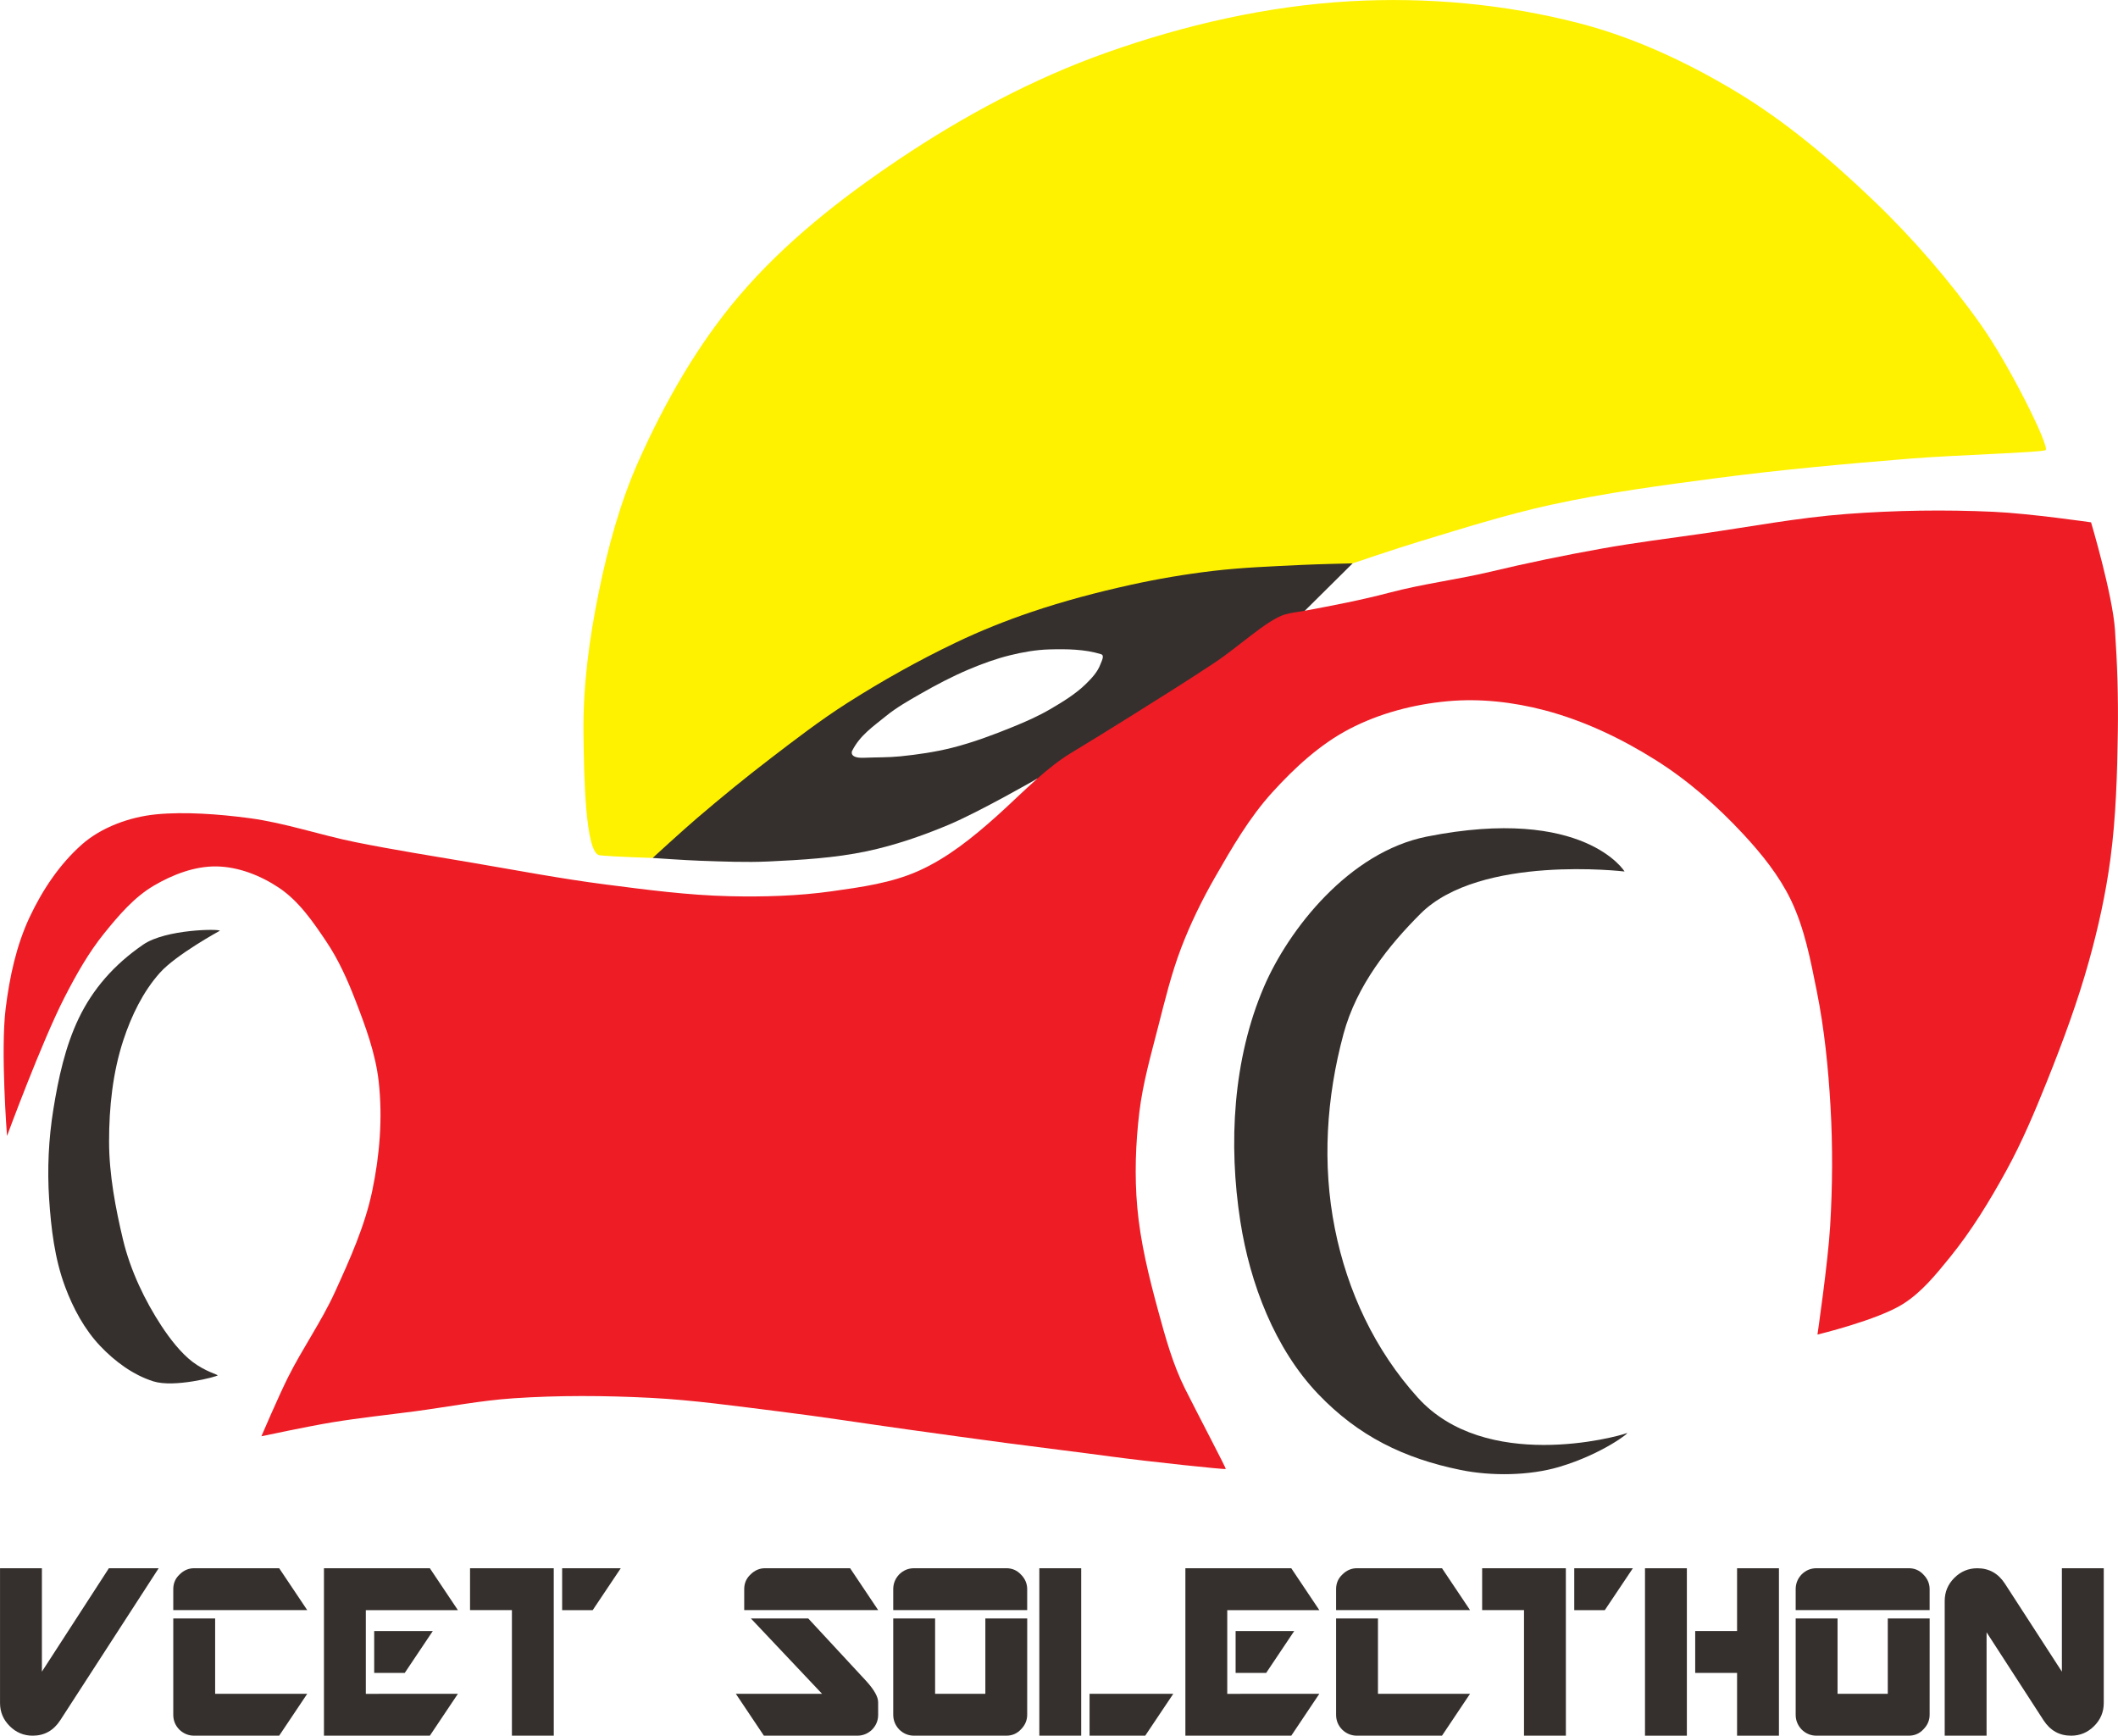
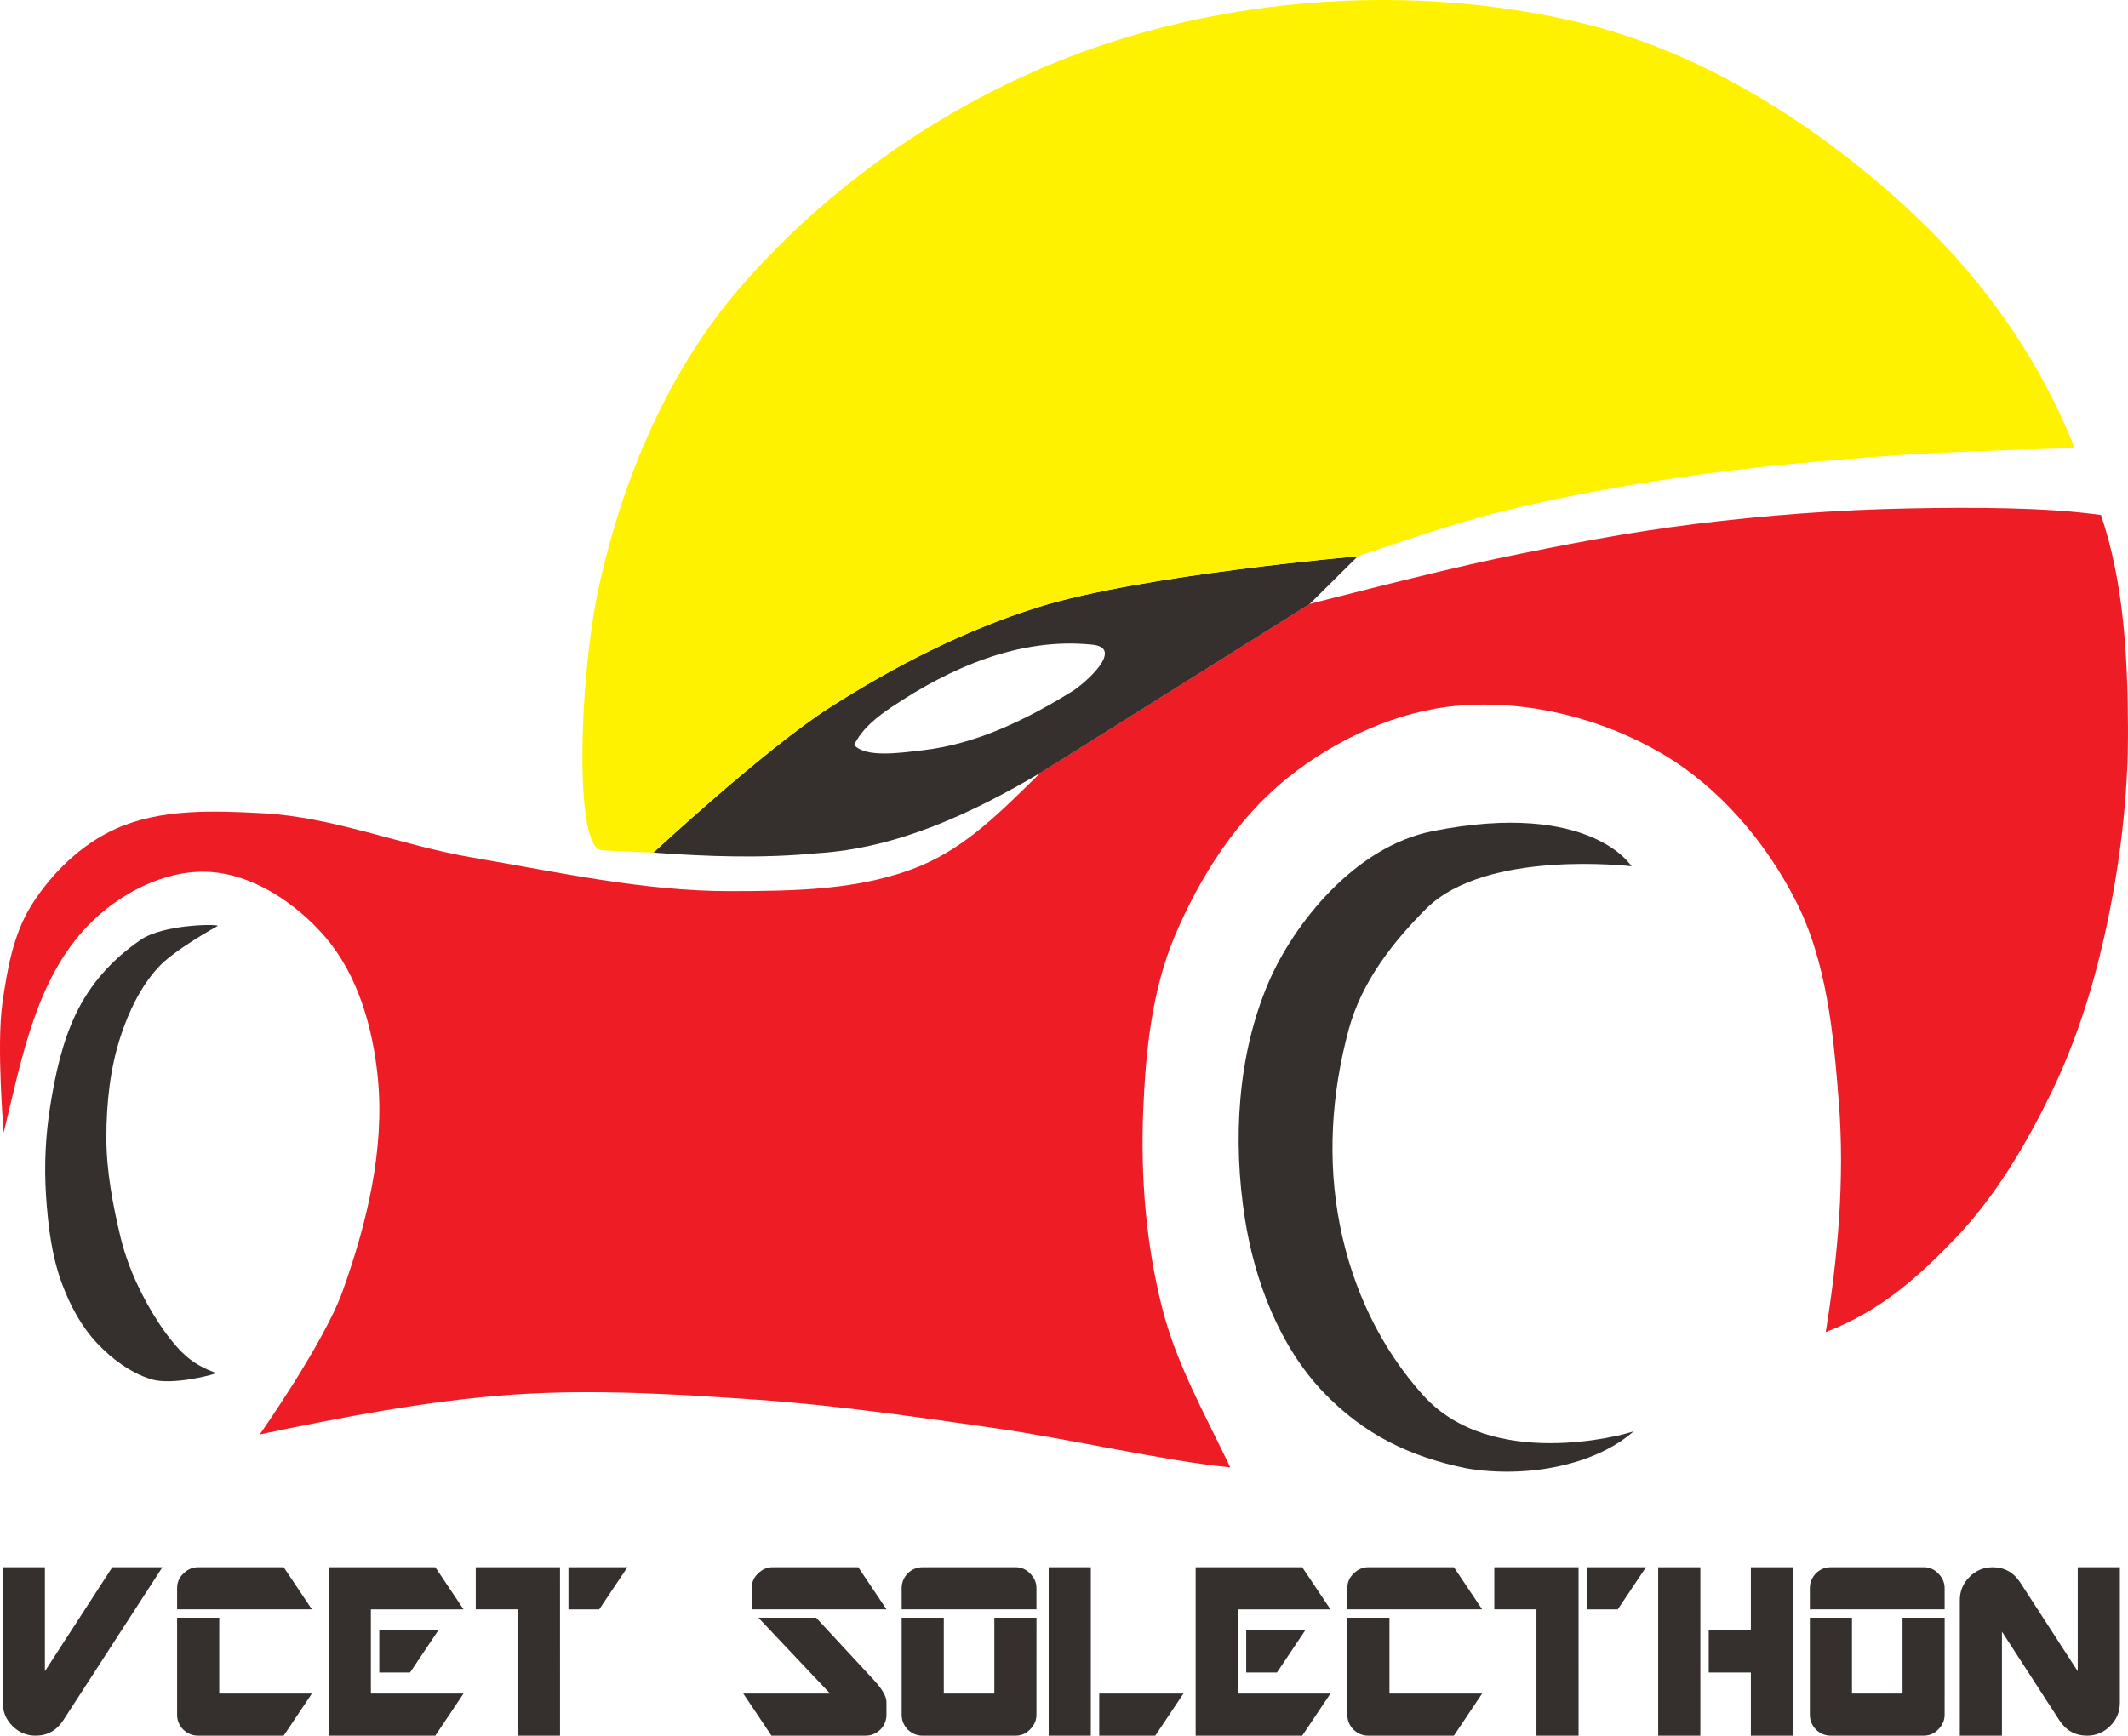
- <svg xmlns="http://www.w3.org/2000/svg" width="79.559mm" height="65.194mm" viewBox="0 0 79.559 65.194" version="1.1" id="svg6879">
+ <svg xmlns="http://www.w3.org/2000/svg" width="79.429mm" height="64.801mm" viewBox="0 0 79.429 64.801" version="1.1" id="svg6879">
  <defs id="defs6873">
    <rect x="52.118" y="206.599" width="81.25" height="10.156" id="rect6907" />
  </defs>
-   <g id="layer1">
-     <path style="display:inline;mix-blend-mode:normal;fill:#fef200;fill-opacity:1;fill-rule:nonzero;stroke:#000000;stroke-width:0;stroke-linecap:butt;stroke-linejoin:miter;stroke-miterlimit:4;stroke-dasharray:none;stroke-opacity:1" d="m 50.808,21.16 c 0,0 1.64,-0.556 2.469,-0.807 1.644,-0.498 3.285,-1.02 4.962,-1.388 2.068,-0.454 4.171,-0.735 6.271,-1.01 2.394,-0.313 4.799,-0.53 7.205,-0.726 1.705,-0.139 4.918,-0.229 5.121,-0.32 0.187,-0.085 -1.324,-3.149 -2.428,-4.711 -1.123,-1.59 -2.539,-3.237 -4.02,-4.654 -1.604,-1.536 -3.32,-2.992 -5.226,-4.132 -1.828,-1.094 -3.8,-2.012 -5.862,-2.544 -2.782,-0.718 -5.712,-0.983 -8.58,-0.821 -3.12,0.176 -6.229,0.89 -9.173,1.936 -2.746,0.976 -5.356,2.375 -7.776,3.999 -2.185,1.466 -4.296,3.124 -6.003,5.127 -1.561,1.831 -2.775,3.967 -3.761,6.162 -0.707,1.575 -1.165,3.262 -1.512,4.953 -0.359,1.751 -0.6,3.543 -0.578,5.33 0.019,1.537 0.062,4.515 0.61,4.572 0.548,0.057 1.987,0.1 1.987,0.1 9.444,-6.087 7.113,-8.321 26.294,-11.065 z" id="path2989-8" />
-     <path style="display:inline;fill:#35302d;fill-opacity:1;stroke:#000000;stroke-width:0;stroke-linecap:butt;stroke-linejoin:miter;stroke-miterlimit:4;stroke-dasharray:none;stroke-opacity:1" d="m 61.024,32.737 c 0.024,0.024 -1.499,-2.491 -7.425,-1.314 -2.935,0.583 -5.203,3.505 -6.121,5.644 -1.165,2.713 -1.342,5.894 -0.886,8.816 0.364,2.333 1.295,4.778 2.927,6.484 1.507,1.575 3.217,2.413 5.352,2.848 1.153,0.235 2.581,0.215 3.694,-0.115 1.638,-0.485 2.703,-1.333 2.542,-1.27 -0.395,0.153 -5.312,1.477 -7.852,-1.336 -1.608,-1.781 -2.644,-3.987 -3.113,-6.346 -0.483,-2.427 -0.318,-4.933 0.324,-7.31 0.495,-1.831 1.704,-3.33 2.892,-4.517 2.241,-2.239 7.666,-1.586 7.666,-1.586 z" id="path2970-7" />
-     <path style="display:inline;fill:#35302d;fill-opacity:1;stroke:#000000;stroke-width:0;stroke-linecap:butt;stroke-linejoin:miter;stroke-miterlimit:4;stroke-dasharray:none;stroke-opacity:1" d="m 8.259,34.96 c -0.025,-0.075 -2.03,-0.061 -2.879,0.52 -1.102,0.755 -1.897,1.676 -2.423,2.771 -0.507,1.056 -0.765,2.252 -0.953,3.42 -0.178,1.106 -0.233,2.239 -0.159,3.356 0.074,1.119 0.209,2.259 0.602,3.309 0.301,0.806 0.724,1.596 1.316,2.22 0.55,0.58 1.234,1.088 1.997,1.329 0.784,0.248 2.382,-0.174 2.415,-0.224 0.017,-0.026 -0.46,-0.145 -0.935,-0.502 -0.44,-0.331 -0.866,-0.884 -1.176,-1.357 -0.612,-0.933 -1.164,-2.067 -1.445,-3.246 -0.276,-1.157 -0.522,-2.442 -0.522,-3.681 -1.76e-4,-1.284 0.137,-2.594 0.539,-3.813 0.3,-0.909 0.733,-1.809 1.37,-2.523 0.611,-0.685 2.254,-1.58 2.254,-1.58 z" id="path2973-2" />
-     <path id="path2985-0" style="display:inline;fill:#35302d;fill-opacity:1;fill-rule:nonzero;stroke:#000000;stroke-width:0;stroke-linecap:butt;stroke-linejoin:miter;stroke-miterlimit:4;stroke-dasharray:none;stroke-opacity:1" d="m 32.007,28.204 c 0,0 -0.132,0.283 0.444,0.259 0.491,-0.021 0.914,-0.008 1.368,-0.054 0.653,-0.067 1.306,-0.161 1.942,-0.321 0.784,-0.198 1.546,-0.483 2.294,-0.788 0.476,-0.194 0.95,-0.402 1.394,-0.662 0.475,-0.278 0.955,-0.569 1.348,-0.955 0.217,-0.213 0.436,-0.449 0.54,-0.735 0.043,-0.117 0.164,-0.33 0.025,-0.374 -0.611,-0.192 -1.299,-0.199 -1.952,-0.181 -0.493,0.014 -0.983,0.101 -1.462,0.218 -0.533,0.13 -1.051,0.32 -1.557,0.533 -0.625,0.264 -1.227,0.581 -1.815,0.918 -0.447,0.256 -0.901,0.512 -1.301,0.838 -0.47,0.384 -0.974,0.719 -1.267,1.306 z m 6.964,1.038 c 0,0 -2.188,1.258 -3.349,1.743 -0.989,0.414 -2.012,0.767 -3.061,0.989 -1.209,0.255 -2.453,0.326 -3.687,0.384 -0.857,0.04 -1.716,0.002 -2.573,-0.027 -0.596,-0.021 -1.786,-0.105 -1.786,-0.105 0,0 1.115,-1.025 1.691,-1.516 0.888,-0.758 1.792,-1.498 2.719,-2.208 0.953,-0.73 1.907,-1.464 2.92,-2.108 1.307,-0.831 2.663,-1.59 4.06,-2.258 0.921,-0.441 1.873,-0.822 2.84,-1.149 1.212,-0.41 2.452,-0.738 3.702,-1.014 1.03,-0.228 2.073,-0.405 3.12,-0.529 1.092,-0.129 2.192,-0.169 3.29,-0.223 0.65,-0.032 1.952,-0.06 1.952,-0.06 l -1.799,1.783 c -0.255,6.118 -4.865,6.575 -10.039,6.299 z" />
-     <path style="display:inline;mix-blend-mode:normal;fill:#ee1c25;fill-opacity:1;fill-rule:nonzero;stroke:#000000;stroke-width:0;stroke-linecap:butt;stroke-linejoin:miter;stroke-miterlimit:4;stroke-dasharray:none;stroke-opacity:1" d="m 0.264,42.674 c 0,0 -0.248,-3.209 -0.051,-4.796 0.146,-1.176 0.399,-2.365 0.904,-3.437 0.477,-1.011 1.122,-1.982 1.96,-2.722 0.731,-0.646 1.795,-1.035 2.798,-1.132 1.053,-0.102 2.335,-0.01 3.489,0.143 1.355,0.18 2.659,0.636 3.999,0.905 1.459,0.293 2.929,0.525 4.396,0.774 1.651,0.28 3.297,0.595 4.958,0.809 1.559,0.201 3.123,0.409 4.695,0.445 1.28,0.029 2.569,-0.008 3.837,-0.186 1.105,-0.156 2.241,-0.31 3.26,-0.767 1.09,-0.489 2.043,-1.262 2.933,-2.058 0.475,-0.424 0.992,-0.938 1.527,-1.41 0.406,-0.358 0.823,-0.692 1.241,-0.946 0.816,-0.495 1.517,-0.927 2.27,-1.399 1.055,-0.661 2.111,-1.32 3.148,-2.008 0.884,-0.586 1.966,-1.602 2.622,-1.804 0.246,-0.075 0.505,-0.096 0.757,-0.143 1.059,-0.199 2.116,-0.399 3.178,-0.679 1.29,-0.34 2.535,-0.488 3.773,-0.782 1.403,-0.334 2.816,-0.627 4.236,-0.88 1.23,-0.219 2.47,-0.375 3.706,-0.551 1.818,-0.259 3.628,-0.606 5.459,-0.744 1.836,-0.138 3.684,-0.167 5.523,-0.082 1.384,0.064 3.665,0.396 3.665,0.396 0,0 0.808,2.708 0.899,4.046 0.086,1.267 0.126,2.538 0.107,3.808 -0.024,1.601 -0.068,3.208 -0.28,4.795 -0.173,1.294 -0.455,2.576 -0.806,3.834 -0.425,1.528 -0.978,3.021 -1.568,4.493 -0.459,1.145 -0.938,2.287 -1.532,3.369 -0.625,1.139 -1.307,2.259 -2.127,3.268 -0.521,0.641 -1.059,1.307 -1.758,1.747 -0.962,0.607 -3.212,1.148 -3.212,1.148 0,0 0.394,-2.704 0.476,-4.067 0.09,-1.497 0.1,-3.001 0.014,-4.498 -0.084,-1.452 -0.229,-2.908 -0.516,-4.334 -0.235,-1.17 -0.46,-2.369 -0.981,-3.443 -0.442,-0.908 -1.091,-1.713 -1.778,-2.453 -0.979,-1.055 -2.08,-2.022 -3.299,-2.788 -1.287,-0.809 -2.691,-1.478 -4.161,-1.865 -1.178,-0.31 -2.424,-0.452 -3.637,-0.342 -1.279,0.116 -2.569,0.452 -3.707,1.047 -1.103,0.577 -2.047,1.451 -2.885,2.372 -0.866,0.952 -1.52,2.084 -2.16,3.201 -0.485,0.847 -0.916,1.73 -1.265,2.642 -0.369,0.965 -0.613,1.973 -0.869,2.974 -0.271,1.06 -0.575,2.119 -0.705,3.206 -0.141,1.182 -0.183,2.386 -0.077,3.572 0.117,1.312 0.436,2.601 0.782,3.872 0.273,1.003 0.55,2.018 1.016,2.947 0.526,1.047 1.542,2.978 1.527,3.006 -0.015,0.028 -2.858,-0.272 -4.313,-0.468 -1.31,-0.177 -2.623,-0.334 -3.934,-0.508 -1.235,-0.164 -2.469,-0.337 -3.703,-0.508 -1.609,-0.223 -3.214,-0.478 -4.827,-0.677 -1.606,-0.198 -3.211,-0.428 -4.827,-0.511 -1.718,-0.088 -3.444,-0.099 -5.159,0.017 -1.232,0.083 -2.449,0.322 -3.673,0.485 -1.048,0.139 -2.1,0.248 -3.143,0.42 -0.887,0.146 -2.647,0.521 -2.647,0.521 0,0 0.637,-1.489 0.999,-2.213 0.545,-1.09 1.257,-2.094 1.763,-3.203 0.56,-1.228 1.124,-2.478 1.401,-3.799 0.281,-1.34 0.395,-2.739 0.244,-4.1 -0.117,-1.061 -0.497,-2.083 -0.883,-3.079 -0.294,-0.758 -0.631,-1.511 -1.085,-2.186 -0.5,-0.746 -1.033,-1.524 -1.78,-2.023 -0.687,-0.459 -1.52,-0.788 -2.346,-0.801 -0.819,-0.013 -1.644,0.306 -2.35,0.72 -0.74,0.434 -1.318,1.114 -1.858,1.78 -0.595,0.734 -1.064,1.569 -1.496,2.41 -0.86,1.675 -2.166,5.219 -2.166,5.219 z" id="path6834" />
-     <g aria-label="VCET SOLECTHON" transform="matrix(1.151364,0,0,1.151364,-60.24168,-181.0603)" id="text6905" style="font-style:normal;font-variant:normal;font-weight:normal;font-stretch:normal;font-size:8.467px;line-height:1.25;font-family:Gravicon;-inkscape-font-specification:'Gravicon, Normal';font-variant-ligatures:normal;font-variant-caps:normal;font-variant-numeric:normal;font-variant-east-asian:normal;white-space:pre;shape-inside:url(#rect6907);fill:#35302d;fill-opacity:1;stroke:#000000;stroke-width:0;stroke-miterlimit:4;stroke-dasharray:none;stroke-opacity:1">
-       <path d="m 57.498,208.419 -3.209,4.957 q -0.328,0.505 -0.901,0.505 -0.437,0 -0.751,-0.314 -0.314,-0.314 -0.314,-0.751 v -4.397 h 1.366 v 3.373 l 2.185,-3.373 z" style="font-style:normal;font-variant:normal;font-weight:normal;font-stretch:normal;font-size:8.467px;font-family:Gravicon;-inkscape-font-specification:'Gravicon, Normal';font-variant-ligatures:normal;font-variant-caps:normal;font-variant-numeric:normal;font-variant-east-asian:normal;fill:#35302d;fill-opacity:1;stroke:#000000;stroke-width:0;stroke-miterlimit:4;stroke-dasharray:none;stroke-opacity:1" id="path7472" />
-       <path d="m 62.345,209.784 h -4.37 v -0.683 q 0,-0.287 0.205,-0.478 0.205,-0.205 0.478,-0.205 h 2.772 z m 0,2.731 -0.915,1.366 h -2.772 q -0.273,0 -0.478,-0.191 -0.205,-0.205 -0.205,-0.492 v -3.141 h 1.366 v 2.458 z" style="font-style:normal;font-variant:normal;font-weight:normal;font-stretch:normal;font-size:8.467px;font-family:Gravicon;-inkscape-font-specification:'Gravicon, Normal';font-variant-ligatures:normal;font-variant-caps:normal;font-variant-numeric:normal;font-variant-east-asian:normal;fill:#35302d;fill-opacity:1;stroke:#000000;stroke-width:0;stroke-miterlimit:4;stroke-dasharray:none;stroke-opacity:1" id="path7474" />
-       <path d="m 66.442,210.467 -0.915,1.366 h -0.997 v -1.366 z m 0.819,2.048 -0.915,1.366 h -3.455 v -5.462 h 3.455 l 0.915,1.366 H 64.257 v 2.731 z" style="font-style:normal;font-variant:normal;font-weight:normal;font-stretch:normal;font-size:8.467px;font-family:Gravicon;-inkscape-font-specification:'Gravicon, Normal';font-variant-ligatures:normal;font-variant-caps:normal;font-variant-numeric:normal;font-variant-east-asian:normal;fill:#35302d;fill-opacity:1;stroke:#000000;stroke-width:0;stroke-miterlimit:4;stroke-dasharray:none;stroke-opacity:1" id="path7476" />
-       <path d="m 72.574,208.419 -0.915,1.366 h -0.997 v -1.366 z m -2.185,5.462 h -1.366 v -4.097 h -1.366 v -1.366 h 2.731 z" style="font-style:normal;font-variant:normal;font-weight:normal;font-stretch:normal;font-size:8.467px;font-family:Gravicon;-inkscape-font-specification:'Gravicon, Normal';font-variant-ligatures:normal;font-variant-caps:normal;font-variant-numeric:normal;font-variant-east-asian:normal;fill:#35302d;fill-opacity:1;stroke:#000000;stroke-width:0;stroke-miterlimit:4;stroke-dasharray:none;stroke-opacity:1" id="path7478" />
-       <path d="m 80.972,209.784 h -4.37 v -0.683 q 0,-0.287 0.205,-0.478 0.205,-0.205 0.478,-0.205 h 2.772 z m 0,3.414 q 0,0.287 -0.205,0.492 -0.205,0.191 -0.478,0.191 h -3.045 l -0.915,-1.366 h 2.813 l -2.322,-2.458 h 1.871 l 1.898,2.048 q 0.382,0.423 0.382,0.683 z" style="font-style:normal;font-variant:normal;font-weight:normal;font-stretch:normal;font-size:8.467px;font-family:Gravicon;-inkscape-font-specification:'Gravicon, Normal';font-variant-ligatures:normal;font-variant-caps:normal;font-variant-numeric:normal;font-variant-east-asian:normal;fill:#35302d;fill-opacity:1;stroke:#000000;stroke-width:0;stroke-miterlimit:4;stroke-dasharray:none;stroke-opacity:1" id="path7480" />
-       <path d="m 85.834,209.784 h -4.37 v -0.683 q 0,-0.273 0.191,-0.478 0.205,-0.205 0.492,-0.205 h 3.004 q 0.287,0 0.478,0.205 0.205,0.205 0.205,0.478 z m 0,3.414 q 0,0.273 -0.205,0.478 -0.191,0.205 -0.478,0.205 H 82.147 q -0.287,0 -0.492,-0.205 -0.191,-0.205 -0.191,-0.478 v -3.141 h 1.366 v 2.458 h 1.639 v -2.458 h 1.366 z" style="font-style:normal;font-variant:normal;font-weight:normal;font-stretch:normal;font-size:8.467px;font-family:Gravicon;-inkscape-font-specification:'Gravicon, Normal';font-variant-ligatures:normal;font-variant-caps:normal;font-variant-numeric:normal;font-variant-east-asian:normal;fill:#35302d;fill-opacity:1;stroke:#000000;stroke-width:0;stroke-miterlimit:4;stroke-dasharray:none;stroke-opacity:1" id="path7482" />
-       <path d="m 90.6,212.515 -0.915,1.366 h -1.816 v -1.366 z m -3.004,1.366 h -1.366 v -5.462 h 1.366 z" style="font-style:normal;font-variant:normal;font-weight:normal;font-stretch:normal;font-size:8.467px;font-family:Gravicon;-inkscape-font-specification:'Gravicon, Normal';font-variant-ligatures:normal;font-variant-caps:normal;font-variant-numeric:normal;font-variant-east-asian:normal;fill:#35302d;fill-opacity:1;stroke:#000000;stroke-width:0;stroke-miterlimit:4;stroke-dasharray:none;stroke-opacity:1" id="path7484" />
-       <path d="m 94.546,210.467 -0.915,1.366 h -0.997 v -1.366 z m 0.819,2.048 -0.915,1.366 h -3.455 v -5.462 h 3.455 l 0.915,1.366 h -3.004 v 2.731 z" style="font-style:normal;font-variant:normal;font-weight:normal;font-stretch:normal;font-size:8.467px;font-family:Gravicon;-inkscape-font-specification:'Gravicon, Normal';font-variant-ligatures:normal;font-variant-caps:normal;font-variant-numeric:normal;font-variant-east-asian:normal;fill:#35302d;fill-opacity:1;stroke:#000000;stroke-width:0;stroke-miterlimit:4;stroke-dasharray:none;stroke-opacity:1" id="path7486" />
-       <path d="m 100.282,209.784 h -4.37 v -0.683 q 0,-0.287 0.205,-0.478 0.205,-0.205 0.478,-0.205 h 2.772 z m 0,2.731 -0.915,1.366 h -2.772 q -0.273,0 -0.478,-0.191 -0.205,-0.205 -0.205,-0.492 v -3.141 h 1.366 v 2.458 z" style="font-style:normal;font-variant:normal;font-weight:normal;font-stretch:normal;font-size:8.467px;font-family:Gravicon;-inkscape-font-specification:'Gravicon, Normal';font-variant-ligatures:normal;font-variant-caps:normal;font-variant-numeric:normal;font-variant-east-asian:normal;fill:#35302d;fill-opacity:1;stroke:#000000;stroke-width:0;stroke-miterlimit:4;stroke-dasharray:none;stroke-opacity:1" id="path7488" />
-       <path d="m 105.594,208.419 -0.915,1.366 h -0.997 v -1.366 z m -2.185,5.462 h -1.366 v -4.097 h -1.366 v -1.366 h 2.731 z" style="font-style:normal;font-variant:normal;font-weight:normal;font-stretch:normal;font-size:8.467px;font-family:Gravicon;-inkscape-font-specification:'Gravicon, Normal';font-variant-ligatures:normal;font-variant-caps:normal;font-variant-numeric:normal;font-variant-east-asian:normal;fill:#35302d;fill-opacity:1;stroke:#000000;stroke-width:0;stroke-miterlimit:4;stroke-dasharray:none;stroke-opacity:1" id="path7490" />
-       <path d="m 110.36,213.881 h -1.366 v -2.048 h -1.366 v -1.366 h 1.366 v -2.048 h 1.366 z m -3.004,0 h -1.366 v -5.462 h 1.366 z" style="font-style:normal;font-variant:normal;font-weight:normal;font-stretch:normal;font-size:8.467px;font-family:Gravicon;-inkscape-font-specification:'Gravicon, Normal';font-variant-ligatures:normal;font-variant-caps:normal;font-variant-numeric:normal;font-variant-east-asian:normal;fill:#35302d;fill-opacity:1;stroke:#000000;stroke-width:0;stroke-miterlimit:4;stroke-dasharray:none;stroke-opacity:1" id="path7492" />
-       <path d="m 115.276,209.784 h -4.37 v -0.683 q 0,-0.273 0.191,-0.478 0.205,-0.205 0.492,-0.205 h 3.004 q 0.287,0 0.478,0.205 0.205,0.205 0.205,0.478 z m 0,3.414 q 0,0.273 -0.205,0.478 -0.191,0.205 -0.478,0.205 h -3.004 q -0.287,0 -0.492,-0.205 -0.191,-0.205 -0.191,-0.478 v -3.141 h 1.366 v 2.458 h 1.639 v -2.458 h 1.366 z" style="font-style:normal;font-variant:normal;font-weight:normal;font-stretch:normal;font-size:8.467px;font-family:Gravicon;-inkscape-font-specification:'Gravicon, Normal';font-variant-ligatures:normal;font-variant-caps:normal;font-variant-numeric:normal;font-variant-east-asian:normal;fill:#35302d;fill-opacity:1;stroke:#000000;stroke-width:0;stroke-miterlimit:4;stroke-dasharray:none;stroke-opacity:1" id="path7494" />
-       <path d="m 120.957,212.816 q 0,0.437 -0.314,0.751 -0.314,0.314 -0.751,0.314 -0.574,0 -0.901,-0.505 l -1.857,-2.868 v 3.373 h -1.366 v -4.397 q 0,-0.437 0.314,-0.751 0.314,-0.314 0.751,-0.314 0.574,0 0.901,0.505 l 1.857,2.868 v -3.373 h 1.366 z" style="font-style:normal;font-variant:normal;font-weight:normal;font-stretch:normal;font-size:8.467px;font-family:Gravicon;-inkscape-font-specification:'Gravicon, Normal';font-variant-ligatures:normal;font-variant-caps:normal;font-variant-numeric:normal;font-variant-east-asian:normal;fill:#35302d;fill-opacity:1;stroke:#000000;stroke-width:0;stroke-miterlimit:4;stroke-dasharray:none;stroke-opacity:1" id="path7496" />
+   <g id="layer1" style="display:inline" transform="translate(-0.1269327,-0.3927109)">
+     <path style="display:inline;opacity:1;fill:#35302d;fill-opacity:1;stroke:none;stroke-width:0.1;stroke-linecap:butt;stroke-linejoin:miter;stroke-miterlimit:4;stroke-dasharray:none;stroke-opacity:0.699" d="m 61.024,32.737 c 0.024,0.024 -1.499,-2.491 -7.425,-1.314 -2.935,0.583 -5.203,3.505 -6.121,5.644 -1.165,2.713 -1.342,5.894 -0.886,8.816 0.364,2.333 1.295,4.778 2.927,6.484 1.507,1.575 3.217,2.413 5.352,2.848 2.197,0.37 4.757,-0.089 6.236,-1.385 -0.395,0.153 -5.312,1.477 -7.852,-1.336 -1.608,-1.781 -2.644,-3.987 -3.113,-6.346 -0.483,-2.427 -0.318,-4.933 0.324,-7.31 0.495,-1.831 1.704,-3.33 2.892,-4.517 2.241,-2.239 7.666,-1.586 7.666,-1.586 z" id="path2970-7" />
+     <path style="display:inline;opacity:1;fill:#35302d;fill-opacity:1;stroke:none;stroke-width:0.1;stroke-linecap:butt;stroke-linejoin:miter;stroke-miterlimit:4;stroke-dasharray:none;stroke-opacity:0.699" d="m 8.259,34.96 c -0.025,-0.075 -2.03,-0.061 -2.879,0.52 -1.102,0.755 -1.897,1.676 -2.423,2.771 -0.507,1.056 -0.765,2.252 -0.953,3.42 -0.178,1.106 -0.233,2.239 -0.159,3.356 0.074,1.119 0.209,2.259 0.602,3.309 0.301,0.806 0.724,1.596 1.316,2.22 0.55,0.58 1.234,1.088 1.997,1.329 0.784,0.248 2.382,-0.174 2.415,-0.224 0.017,-0.026 -0.46,-0.145 -0.935,-0.502 -0.44,-0.331 -0.866,-0.884 -1.176,-1.357 -0.612,-0.933 -1.164,-2.067 -1.445,-3.246 -0.276,-1.157 -0.522,-2.442 -0.522,-3.681 -1.76e-4,-1.284 0.137,-2.594 0.539,-3.813 0.3,-0.909 0.733,-1.809 1.37,-2.523 0.611,-0.685 2.254,-1.58 2.254,-1.58 z" id="path2973-2" />
+     <path style="display:inline;opacity:1;mix-blend-mode:normal;fill:#ee1c25;fill-opacity:1;fill-rule:nonzero;stroke:none;stroke-width:0.1;stroke-linecap:butt;stroke-linejoin:miter;stroke-miterlimit:4;stroke-dasharray:none;stroke-opacity:0.699" d="m 0.264,42.674 c 0,0 -0.271,-3.212 -0.051,-4.796 0.177,-1.272 0.407,-2.607 1.091,-3.694 0.756,-1.202 1.865,-2.277 3.162,-2.857 1.664,-0.743 3.616,-0.668 5.435,-0.574 2.673,0.137 5.219,1.208 7.857,1.656 3.199,0.544 6.409,1.261 9.653,1.254 2.387,-0.005 4.896,-0.03 7.097,-0.954 1.737,-0.729 3.027,-2.07 4.461,-3.468 l 10.039,-6.299 c 0,0 4.648,-1.205 6.997,-1.695 2.445,-0.509 4.902,-0.984 7.381,-1.29 2.65,-0.327 5.319,-0.53 7.988,-0.581 2.392,-0.046 5.129,-0.044 7.175,0.245 0.855,2.555 0.984,5.215 1.006,7.854 0.022,2.625 -0.301,5.264 -0.871,7.827 -0.452,2.031 -1.091,4.042 -2.004,5.911 -0.948,1.939 -2.071,3.847 -3.563,5.407 -1.378,1.44 -2.776,2.709 -4.843,3.508 0.455,-2.827 0.711,-5.713 0.49,-8.564 -0.2,-2.576 -0.448,-5.28 -1.629,-7.578 -1.12,-2.179 -2.835,-4.194 -4.945,-5.44 -2.242,-1.324 -5.005,-2.024 -7.6,-1.81 -2.305,0.19 -4.588,1.247 -6.394,2.691 -1.89,1.512 -3.275,3.681 -4.218,5.909 -0.851,2.011 -1.083,4.263 -1.177,6.444 -0.107,2.49 0.09,5.028 0.704,7.444 0.532,2.091 1.555,3.888 2.543,5.953 -2.494,-0.241 -5.925,-1.056 -8.903,-1.481 -2.905,-0.415 -5.815,-0.837 -8.743,-1.043 -3.03,-0.212 -6.079,-0.398 -9.109,-0.194 -3.189,0.215 -6.651,0.897 -9.471,1.489 0,0 2.398,-3.41 3.093,-5.349 0.907,-2.534 1.575,-5.287 1.314,-7.965 -0.182,-1.865 -0.744,-3.846 -1.968,-5.265 -1.092,-1.266 -2.719,-2.359 -4.39,-2.427 -1.63,-0.067 -3.331,0.835 -4.463,2.009 -1.929,2.001 -2.457,4.895 -3.142,7.723 z" id="path6834" />
+     <g aria-label="VCET SOLECTHON" transform="matrix(1.151362,0,0,1.151364,-60.01259,-181.0605)" id="text6905" style="font-style:normal;font-variant:normal;font-weight:normal;font-stretch:normal;font-size:8.467px;line-height:1.25;font-family:Gravicon;-inkscape-font-specification:'Gravicon, Normal';font-variant-ligatures:normal;font-variant-caps:normal;font-variant-numeric:normal;font-variant-east-asian:normal;white-space:pre;shape-inside:url(#rect6907);opacity:1;fill:#35302d;fill-opacity:1;stroke:none;stroke-width:0.087;stroke-miterlimit:4;stroke-dasharray:none;stroke-opacity:0.699">
+       <path d="m 57.498,208.419 -3.209,4.957 q -0.328,0.505 -0.901,0.505 -0.437,0 -0.751,-0.314 -0.314,-0.314 -0.314,-0.751 v -4.397 h 1.366 v 3.373 l 2.185,-3.373 z" style="font-style:normal;font-variant:normal;font-weight:normal;font-stretch:normal;font-size:8.467px;font-family:Gravicon;-inkscape-font-specification:'Gravicon, Normal';font-variant-ligatures:normal;font-variant-caps:normal;font-variant-numeric:normal;font-variant-east-asian:normal;fill:#35302d;fill-opacity:1;stroke:none;stroke-width:0.087;stroke-miterlimit:4;stroke-dasharray:none;stroke-opacity:0.699" id="path7472" />
+       <path d="m 62.345,209.784 h -4.37 v -0.683 q 0,-0.287 0.205,-0.478 0.205,-0.205 0.478,-0.205 h 2.772 z m 0,2.731 -0.915,1.366 h -2.772 q -0.273,0 -0.478,-0.191 -0.205,-0.205 -0.205,-0.492 v -3.141 h 1.366 v 2.458 z" style="font-style:normal;font-variant:normal;font-weight:normal;font-stretch:normal;font-size:8.467px;font-family:Gravicon;-inkscape-font-specification:'Gravicon, Normal';font-variant-ligatures:normal;font-variant-caps:normal;font-variant-numeric:normal;font-variant-east-asian:normal;fill:#35302d;fill-opacity:1;stroke:none;stroke-width:0.087;stroke-miterlimit:4;stroke-dasharray:none;stroke-opacity:0.699" id="path7474" />
+       <path d="m 66.442,210.467 -0.915,1.366 h -0.997 v -1.366 z m 0.819,2.048 -0.915,1.366 h -3.455 v -5.462 h 3.455 l 0.915,1.366 H 64.257 v 2.731 z" style="font-style:normal;font-variant:normal;font-weight:normal;font-stretch:normal;font-size:8.467px;font-family:Gravicon;-inkscape-font-specification:'Gravicon, Normal';font-variant-ligatures:normal;font-variant-caps:normal;font-variant-numeric:normal;font-variant-east-asian:normal;fill:#35302d;fill-opacity:1;stroke:none;stroke-width:0.087;stroke-miterlimit:4;stroke-dasharray:none;stroke-opacity:0.699" id="path7476" />
+       <path d="m 72.574,208.419 -0.915,1.366 h -0.997 v -1.366 z m -2.185,5.462 h -1.366 v -4.097 h -1.366 v -1.366 h 2.731 z" style="font-style:normal;font-variant:normal;font-weight:normal;font-stretch:normal;font-size:8.467px;font-family:Gravicon;-inkscape-font-specification:'Gravicon, Normal';font-variant-ligatures:normal;font-variant-caps:normal;font-variant-numeric:normal;font-variant-east-asian:normal;fill:#35302d;fill-opacity:1;stroke:none;stroke-width:0.087;stroke-miterlimit:4;stroke-dasharray:none;stroke-opacity:0.699" id="path7478" />
+       <path d="m 80.972,209.784 h -4.37 v -0.683 q 0,-0.287 0.205,-0.478 0.205,-0.205 0.478,-0.205 h 2.772 z m 0,3.414 q 0,0.287 -0.205,0.492 -0.205,0.191 -0.478,0.191 h -3.045 l -0.915,-1.366 h 2.813 l -2.322,-2.458 h 1.871 l 1.898,2.048 q 0.382,0.423 0.382,0.683 z" style="font-style:normal;font-variant:normal;font-weight:normal;font-stretch:normal;font-size:8.467px;font-family:Gravicon;-inkscape-font-specification:'Gravicon, Normal';font-variant-ligatures:normal;font-variant-caps:normal;font-variant-numeric:normal;font-variant-east-asian:normal;fill:#35302d;fill-opacity:1;stroke:none;stroke-width:0.087;stroke-miterlimit:4;stroke-dasharray:none;stroke-opacity:0.699" id="path7480" />
+       <path d="m 85.834,209.784 h -4.37 v -0.683 q 0,-0.273 0.191,-0.478 0.205,-0.205 0.492,-0.205 h 3.004 q 0.287,0 0.478,0.205 0.205,0.205 0.205,0.478 z m 0,3.414 q 0,0.273 -0.205,0.478 -0.191,0.205 -0.478,0.205 H 82.147 q -0.287,0 -0.492,-0.205 -0.191,-0.205 -0.191,-0.478 v -3.141 h 1.366 v 2.458 h 1.639 v -2.458 h 1.366 z" style="font-style:normal;font-variant:normal;font-weight:normal;font-stretch:normal;font-size:8.467px;font-family:Gravicon;-inkscape-font-specification:'Gravicon, Normal';font-variant-ligatures:normal;font-variant-caps:normal;font-variant-numeric:normal;font-variant-east-asian:normal;fill:#35302d;fill-opacity:1;stroke:none;stroke-width:0.087;stroke-miterlimit:4;stroke-dasharray:none;stroke-opacity:0.699" id="path7482" />
+       <path d="m 90.6,212.515 -0.915,1.366 h -1.816 v -1.366 z m -3.004,1.366 h -1.366 v -5.462 h 1.366 z" style="font-style:normal;font-variant:normal;font-weight:normal;font-stretch:normal;font-size:8.467px;font-family:Gravicon;-inkscape-font-specification:'Gravicon, Normal';font-variant-ligatures:normal;font-variant-caps:normal;font-variant-numeric:normal;font-variant-east-asian:normal;fill:#35302d;fill-opacity:1;stroke:none;stroke-width:0.087;stroke-miterlimit:4;stroke-dasharray:none;stroke-opacity:0.699" id="path7484" />
+       <path d="m 94.546,210.467 -0.915,1.366 h -0.997 v -1.366 z m 0.819,2.048 -0.915,1.366 h -3.455 v -5.462 h 3.455 l 0.915,1.366 h -3.004 v 2.731 z" style="font-style:normal;font-variant:normal;font-weight:normal;font-stretch:normal;font-size:8.467px;font-family:Gravicon;-inkscape-font-specification:'Gravicon, Normal';font-variant-ligatures:normal;font-variant-caps:normal;font-variant-numeric:normal;font-variant-east-asian:normal;fill:#35302d;fill-opacity:1;stroke:none;stroke-width:0.087;stroke-miterlimit:4;stroke-dasharray:none;stroke-opacity:0.699" id="path7486" />
+       <path d="m 100.282,209.784 h -4.37 v -0.683 q 0,-0.287 0.205,-0.478 0.205,-0.205 0.478,-0.205 h 2.772 z m 0,2.731 -0.915,1.366 h -2.772 q -0.273,0 -0.478,-0.191 -0.205,-0.205 -0.205,-0.492 v -3.141 h 1.366 v 2.458 z" style="font-style:normal;font-variant:normal;font-weight:normal;font-stretch:normal;font-size:8.467px;font-family:Gravicon;-inkscape-font-specification:'Gravicon, Normal';font-variant-ligatures:normal;font-variant-caps:normal;font-variant-numeric:normal;font-variant-east-asian:normal;fill:#35302d;fill-opacity:1;stroke:none;stroke-width:0.087;stroke-miterlimit:4;stroke-dasharray:none;stroke-opacity:0.699" id="path7488" />
+       <path d="m 105.594,208.419 -0.915,1.366 h -0.997 v -1.366 z m -2.185,5.462 h -1.366 v -4.097 h -1.366 v -1.366 h 2.731 z" style="font-style:normal;font-variant:normal;font-weight:normal;font-stretch:normal;font-size:8.467px;font-family:Gravicon;-inkscape-font-specification:'Gravicon, Normal';font-variant-ligatures:normal;font-variant-caps:normal;font-variant-numeric:normal;font-variant-east-asian:normal;fill:#35302d;fill-opacity:1;stroke:none;stroke-width:0.087;stroke-miterlimit:4;stroke-dasharray:none;stroke-opacity:0.699" id="path7490" />
+       <path d="m 110.36,213.881 h -1.366 v -2.048 h -1.366 v -1.366 h 1.366 v -2.048 h 1.366 z m -3.004,0 h -1.366 v -5.462 h 1.366 z" style="font-style:normal;font-variant:normal;font-weight:normal;font-stretch:normal;font-size:8.467px;font-family:Gravicon;-inkscape-font-specification:'Gravicon, Normal';font-variant-ligatures:normal;font-variant-caps:normal;font-variant-numeric:normal;font-variant-east-asian:normal;fill:#35302d;fill-opacity:1;stroke:none;stroke-width:0.087;stroke-miterlimit:4;stroke-dasharray:none;stroke-opacity:0.699" id="path7492" />
+       <path d="m 115.276,209.784 h -4.37 v -0.683 q 0,-0.273 0.191,-0.478 0.205,-0.205 0.492,-0.205 h 3.004 q 0.287,0 0.478,0.205 0.205,0.205 0.205,0.478 z m 0,3.414 q 0,0.273 -0.205,0.478 -0.191,0.205 -0.478,0.205 h -3.004 q -0.287,0 -0.492,-0.205 -0.191,-0.205 -0.191,-0.478 v -3.141 h 1.366 v 2.458 h 1.639 v -2.458 h 1.366 z" style="font-style:normal;font-variant:normal;font-weight:normal;font-stretch:normal;font-size:8.467px;font-family:Gravicon;-inkscape-font-specification:'Gravicon, Normal';font-variant-ligatures:normal;font-variant-caps:normal;font-variant-numeric:normal;font-variant-east-asian:normal;fill:#35302d;fill-opacity:1;stroke:none;stroke-width:0.087;stroke-miterlimit:4;stroke-dasharray:none;stroke-opacity:0.699" id="path7494" />
+       <path d="m 120.957,212.816 q 0,0.437 -0.314,0.751 -0.314,0.314 -0.751,0.314 -0.574,0 -0.901,-0.505 l -1.857,-2.868 v 3.373 h -1.366 v -4.397 q 0,-0.437 0.314,-0.751 0.314,-0.314 0.751,-0.314 0.574,0 0.901,0.505 l 1.857,2.868 v -3.373 h 1.366 z" style="font-style:normal;font-variant:normal;font-weight:normal;font-stretch:normal;font-size:8.467px;font-family:Gravicon;-inkscape-font-specification:'Gravicon, Normal';font-variant-ligatures:normal;font-variant-caps:normal;font-variant-numeric:normal;font-variant-east-asian:normal;fill:#35302d;fill-opacity:1;stroke:none;stroke-width:0.087;stroke-miterlimit:4;stroke-dasharray:none;stroke-opacity:0.699" id="path7496" />
    </g>
+     <path id="path2985-0" style="display:inline;opacity:1;fill:#35302d;fill-opacity:1;fill-rule:nonzero;stroke:none;stroke-width:0.1;stroke-linecap:butt;stroke-linejoin:miter;stroke-miterlimit:4;stroke-dasharray:none;stroke-opacity:0.699" d="m 32.007,28.204 c 0.43,0.491 1.721,0.297 2.581,0.197 1.981,-0.231 3.826,-1.127 5.565,-2.201 0.465,-0.287 1.976,-1.622 0.737,-1.739 -2.738,-0.284 -5.331,0.89 -7.464,2.318 -0.555,0.372 -1.115,0.807 -1.419,1.425 z m 6.964,1.038 c -2.561,1.512 -5.347,2.824 -8.36,3.008 -2.028,0.194 -4.068,0.125 -6.096,-0.025 0,10e-6 4.185,-3.887 6.579,-5.416 2.43,-1.553 5.043,-2.89 7.795,-3.751 3.84,-1.201 11.92,-1.897 11.92,-1.897 l -1.799,1.783 -10.039,6.299 z" />
+     <path style="display:inline;opacity:1;mix-blend-mode:normal;fill:#fef200;fill-opacity:1;fill-rule:nonzero;stroke:none;stroke-width:0.1;stroke-linecap:butt;stroke-linejoin:miter;stroke-miterlimit:4;stroke-dasharray:none;stroke-opacity:0.699" d="m 50.808,21.16 c 1.732,-0.575 3.468,-1.191 5.245,-1.637 2.266,-0.569 4.572,-0.984 6.884,-1.322 2.687,-0.393 5.396,-0.626 8.105,-0.817 C 73.213,17.232 77.57,17.124 77.57,17.124 76.111,13.469 73.841,10.432 71.043,7.917 67.654,4.871 63.546,2.298 59.113,1.241 53.412,-0.118 47.122,0.174 41.547,1.982 36.306,3.681 31.377,6.945 27.768,11.107 c -2.687,3.098 -4.378,7.113 -5.272,11.116 -0.534,2.391 -0.807,6.518 -0.504,8.613 0.105,0.728 0.28,1.21 0.537,1.289 0.548,0.057 1.987,0.1 1.987,0.1 0,0 4.185,-3.887 6.579,-5.416 2.43,-1.553 5.043,-2.89 7.795,-3.751 3.84,-1.201 11.92,-1.897 11.92,-1.897 z" id="path2989-8" />
  </g>
+   <animate type="rotate" attributeName="transform" dur="12s" repeatCount="indefinite" values="360 439.27 421.32;0 439.27 421.32" />
</svg>
